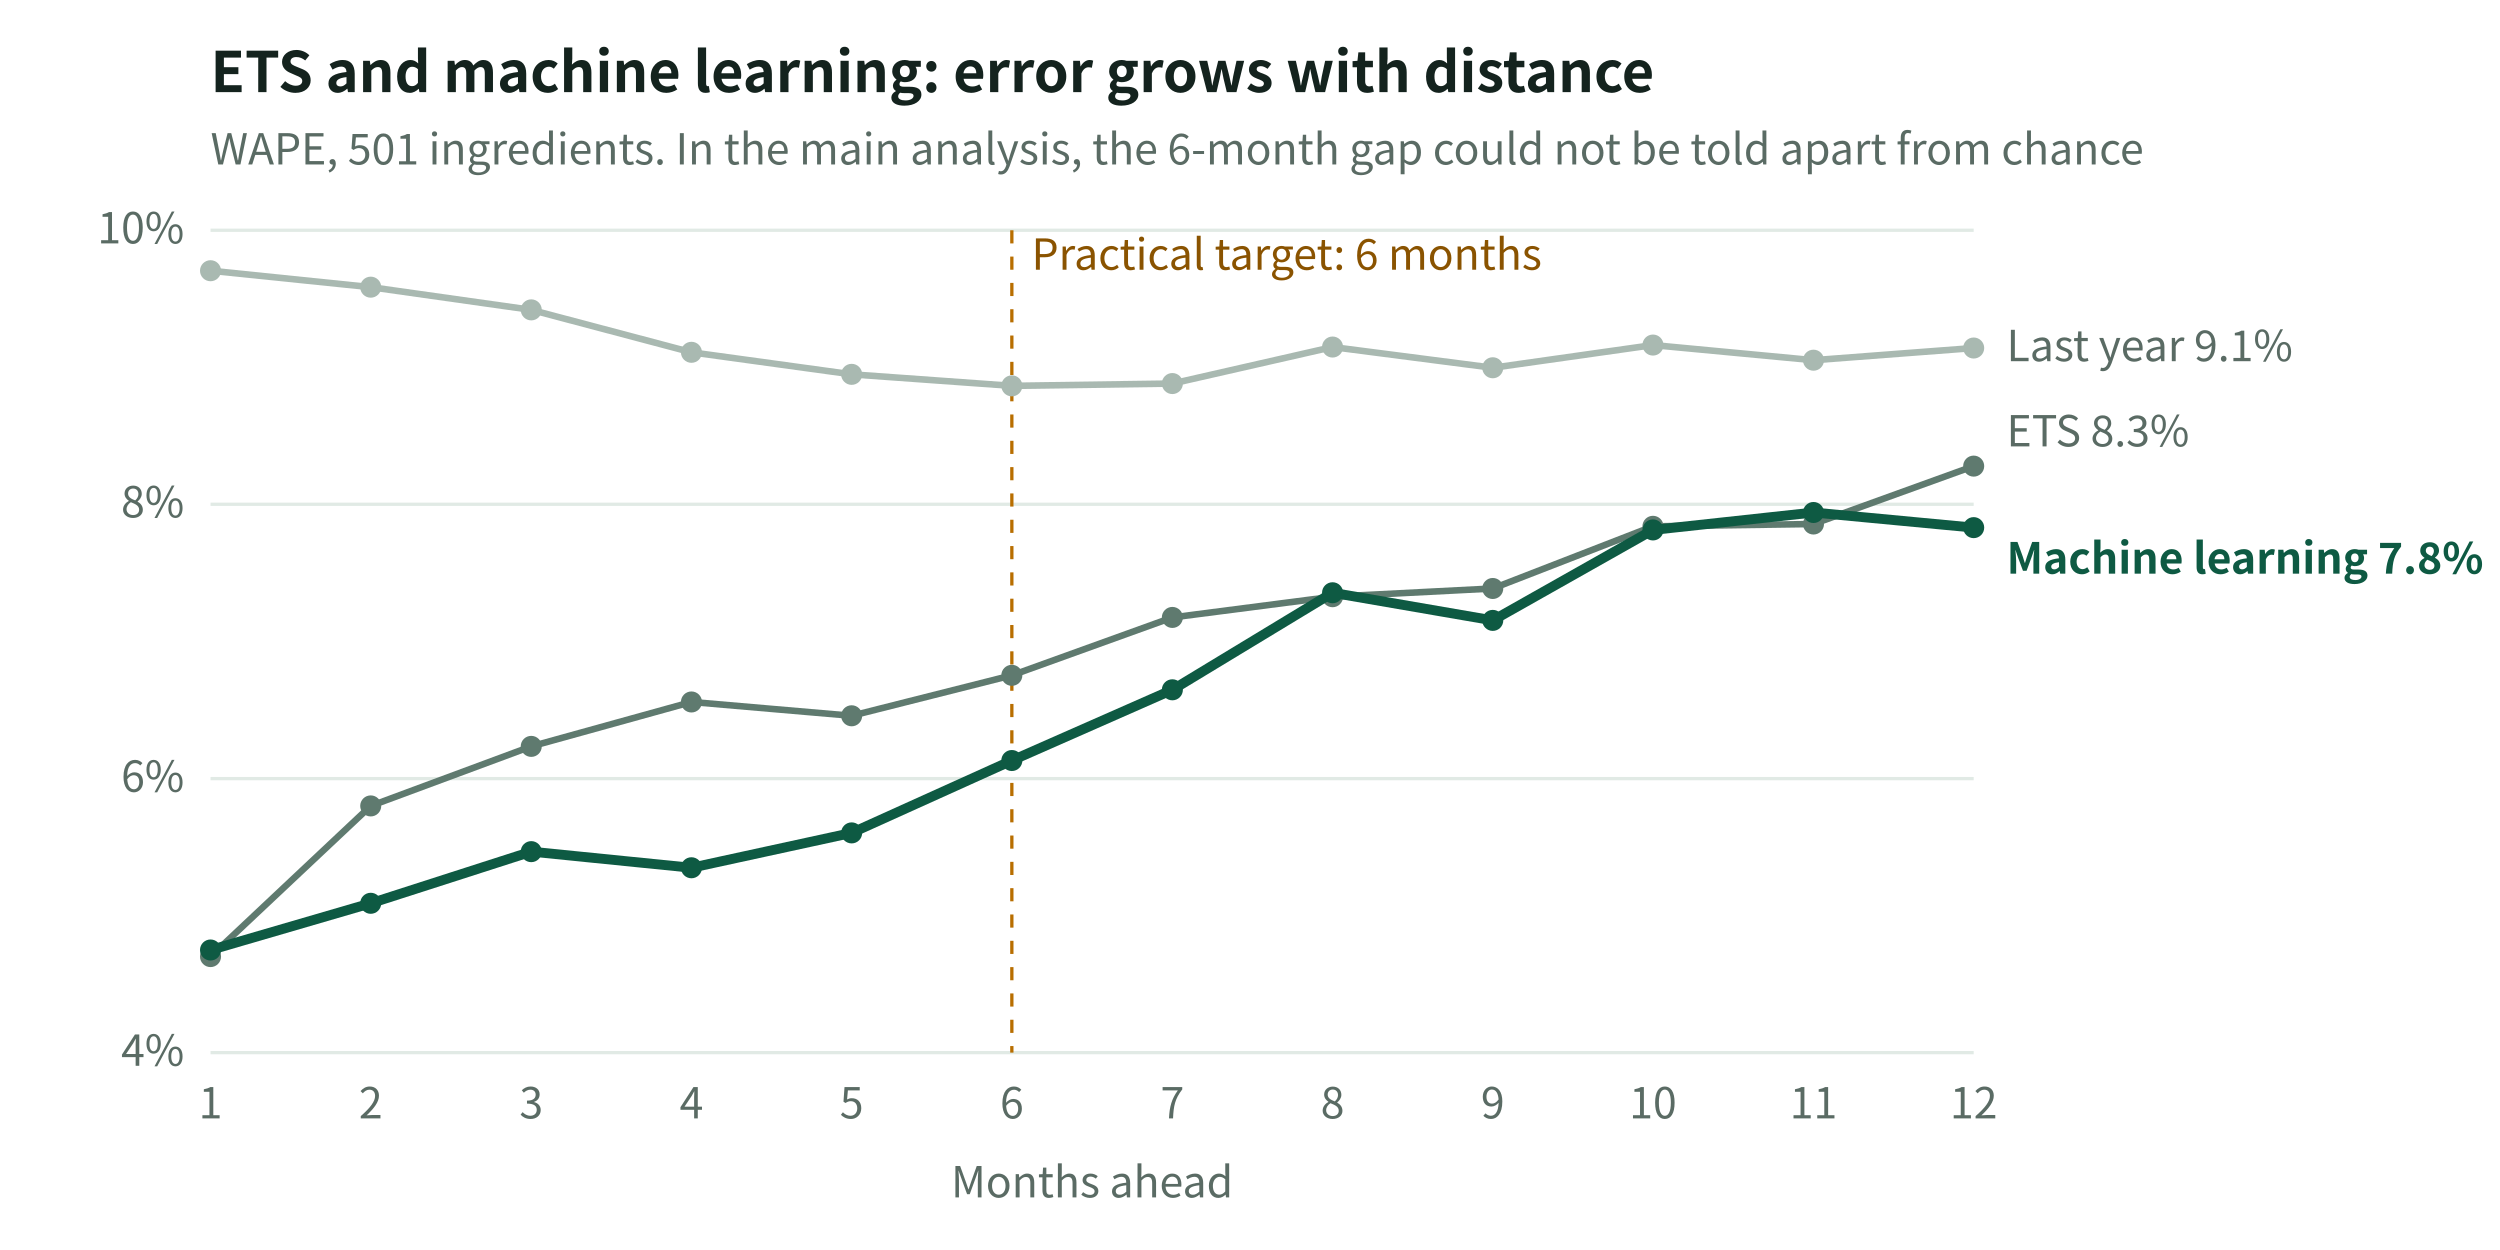
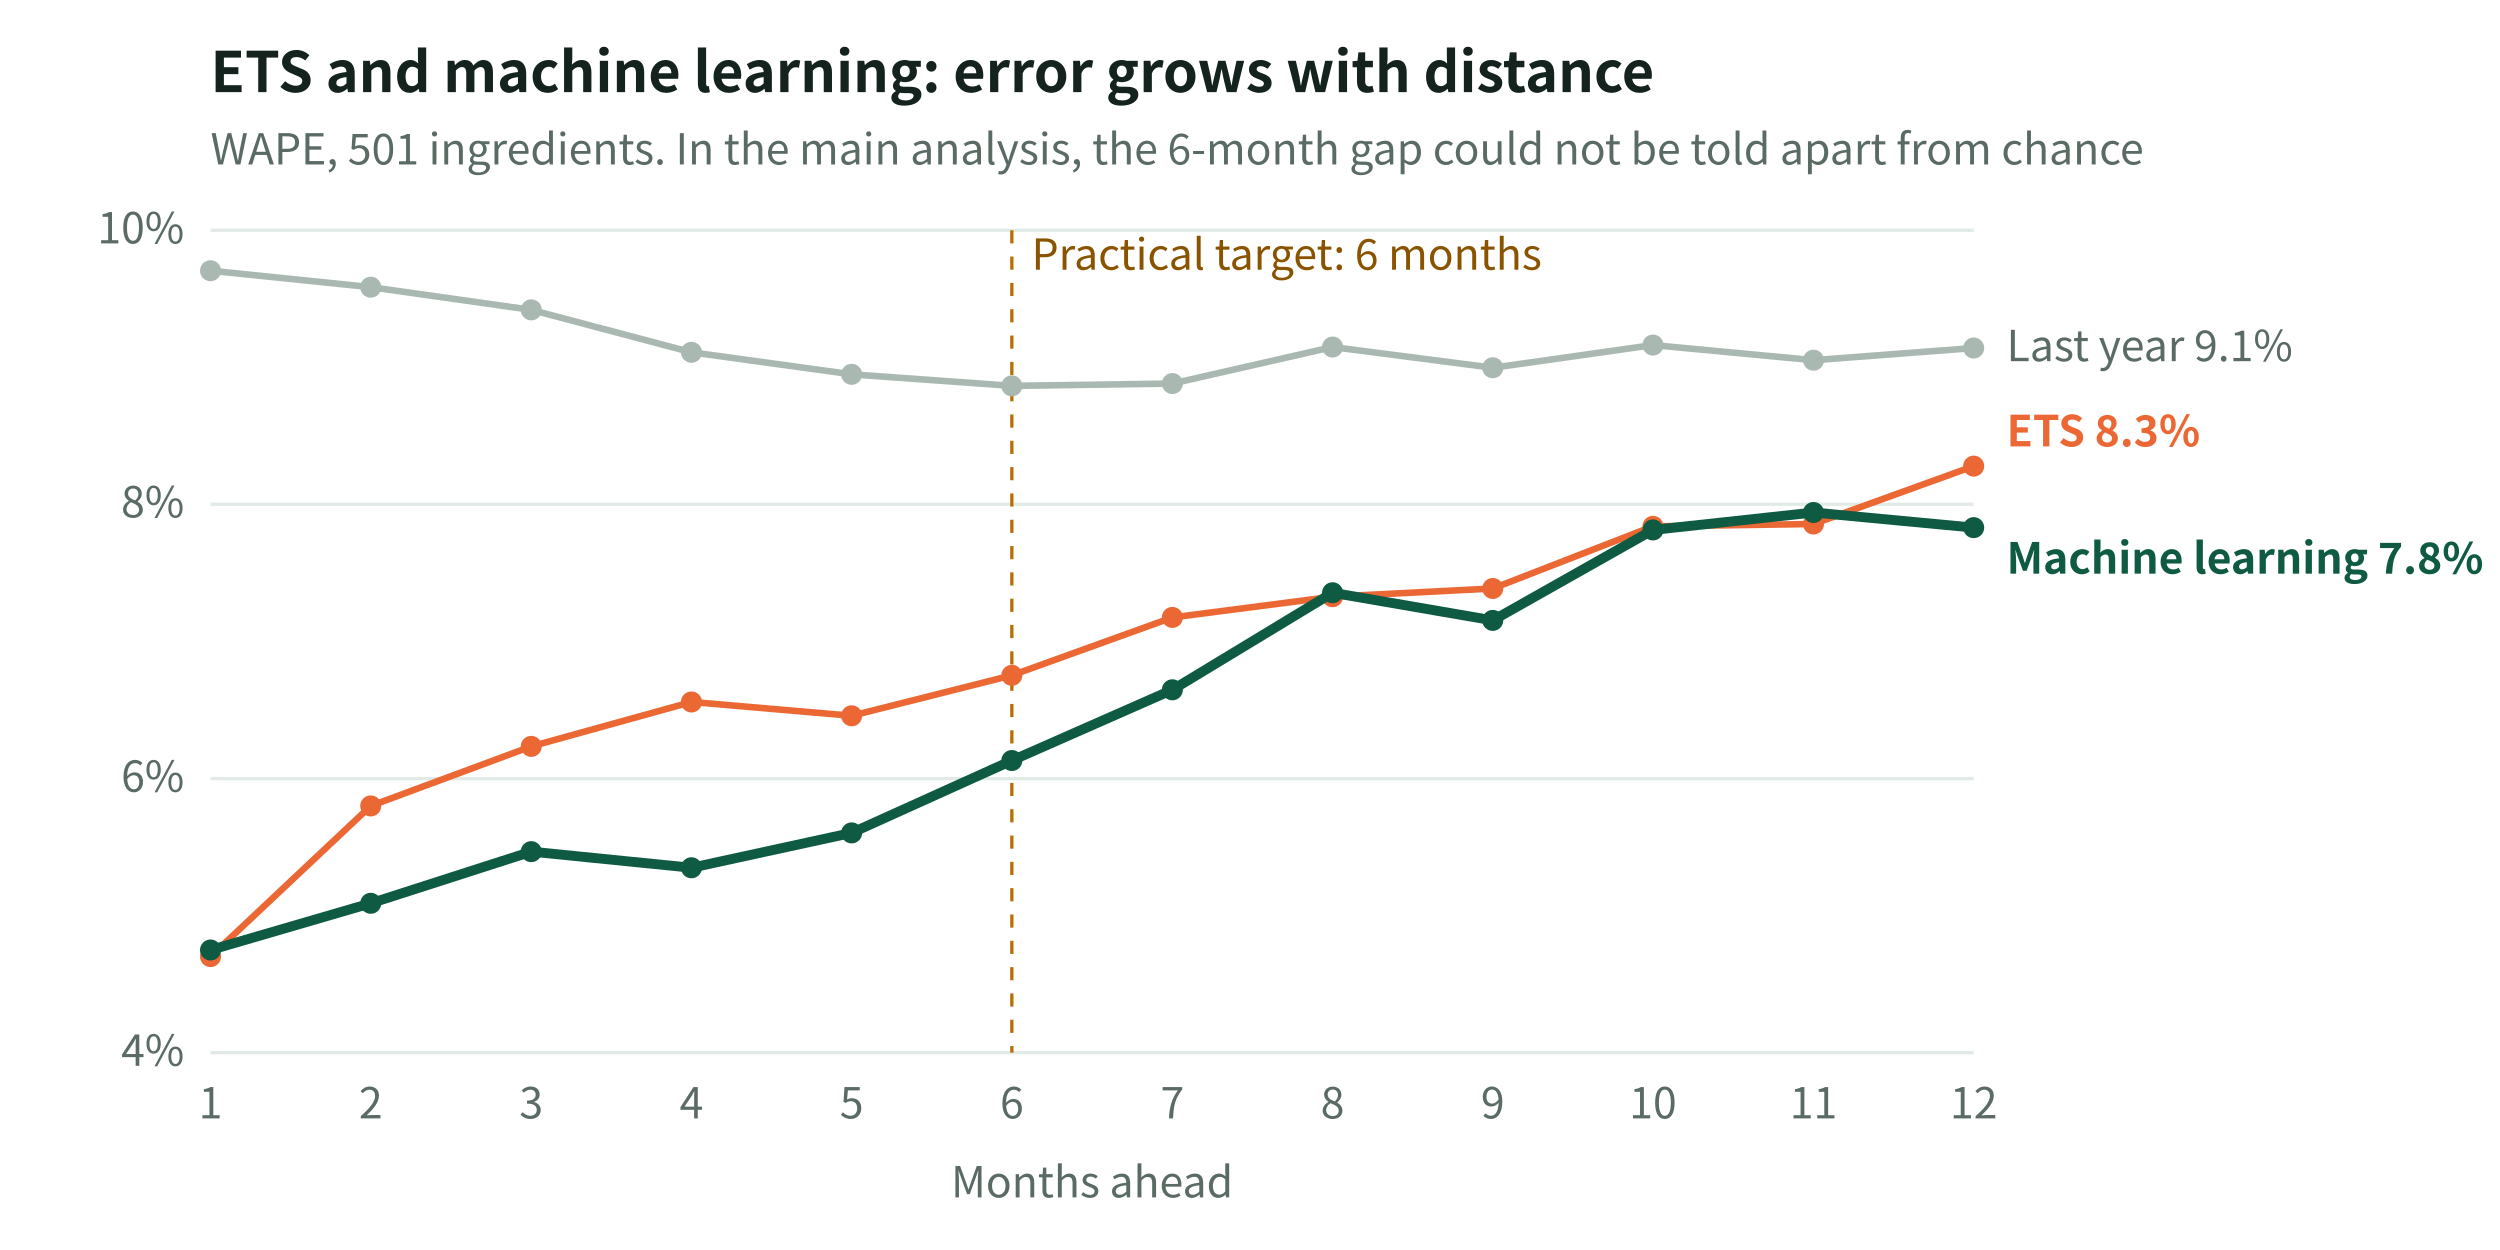
<svg xmlns="http://www.w3.org/2000/svg" viewBox="0 0 760 380" role="img" aria-label="Average error by forecast horizon" font-family="Pretendard, 'Noto Sans CJK KR', sans-serif" font-size="13">
  <rect width="760" height="380" fill="#ffffff" />
  <text x="64" y="28" font-size="17" font-weight="700" fill="#14231E">ETS and machine learning: error grows with distance</text>
  <text x="64" y="50" fill="#5A6B64">WAPE, 501 ingredients. In the main analysis, the 6-month gap could not be told apart from chance</text>
  <line x1="64" x2="600" y1="320.0" y2="320.0" stroke="#E1EAE5" />
  <text x="56" y="324.0" text-anchor="end" fill="#5A6B64">4%</text>
  <line x1="64" x2="600" y1="236.7" y2="236.7" stroke="#E1EAE5" />
  <text x="56" y="240.7" text-anchor="end" fill="#5A6B64">6%</text>
  <line x1="64" x2="600" y1="153.3" y2="153.3" stroke="#E1EAE5" />
  <text x="56" y="157.3" text-anchor="end" fill="#5A6B64">8%</text>
  <line x1="64" x2="600" y1="70.0" y2="70.0" stroke="#E1EAE5" />
  <text x="56" y="74.0" text-anchor="end" fill="#5A6B64">10%</text>
  <text x="64.0" y="340" text-anchor="middle" fill="#5A6B64">1</text>
  <text x="112.7" y="340" text-anchor="middle" fill="#5A6B64">2</text>
  <text x="161.5" y="340" text-anchor="middle" fill="#5A6B64">3</text>
  <text x="210.2" y="340" text-anchor="middle" fill="#5A6B64">4</text>
  <text x="258.9" y="340" text-anchor="middle" fill="#5A6B64">5</text>
  <text x="307.6" y="340" text-anchor="middle" fill="#5A6B64">6</text>
  <text x="356.4" y="340" text-anchor="middle" fill="#5A6B64">7</text>
  <text x="405.1" y="340" text-anchor="middle" fill="#5A6B64">8</text>
  <text x="453.8" y="340" text-anchor="middle" fill="#5A6B64">9</text>
  <text x="502.5" y="340" text-anchor="middle" fill="#5A6B64">10</text>
  <text x="551.3" y="340" text-anchor="middle" fill="#5A6B64">11</text>
  <text x="600.0" y="340" text-anchor="middle" fill="#5A6B64">12</text>
  <text x="332.0" y="364" text-anchor="middle" fill="#5A6B64">Months ahead</text>
  <line x1="307.6" x2="307.6" y1="70" y2="320" stroke="#B86E00" stroke-dasharray="4 4" />
  <text x="313.6" y="82" fill="#8A5300">Practical target: 6 months</text>
  <polyline fill="none" stroke="#A9B9B1" stroke-width="2" points="64.0,82.3 112.7,87.3 161.5,94.2 210.2,107.1 258.9,113.8 307.6,117.3 356.4,116.6 405.1,105.5 453.8,111.8 502.5,104.9 551.3,109.5 600.0,105.8" />
  <circle cx="64.0" cy="82.3" r="3.2" fill="#A9B9B1" />
  <circle cx="112.7" cy="87.3" r="3.2" fill="#A9B9B1" />
  <circle cx="161.5" cy="94.2" r="3.2" fill="#A9B9B1" />
  <circle cx="210.2" cy="107.1" r="3.2" fill="#A9B9B1" />
  <circle cx="258.9" cy="113.8" r="3.2" fill="#A9B9B1" />
  <circle cx="307.6" cy="117.3" r="3.2" fill="#A9B9B1" />
  <circle cx="356.4" cy="116.6" r="3.2" fill="#A9B9B1" />
  <circle cx="405.1" cy="105.5" r="3.2" fill="#A9B9B1" />
  <circle cx="453.8" cy="111.8" r="3.2" fill="#A9B9B1" />
  <circle cx="502.5" cy="104.9" r="3.2" fill="#A9B9B1" />
  <circle cx="551.3" cy="109.5" r="3.2" fill="#A9B9B1" />
  <circle cx="600.0" cy="105.8" r="3.2" fill="#A9B9B1" />
  <text x="610" y="109.8" fill="#5A6B64" font-weight="400">Last year 9.1%</text>
-   <polyline fill="none" stroke="#5F7A6F" stroke-width="2" points="64.0,290.8 112.7,245.0 161.5,226.9 210.2,213.4 258.9,217.6 307.6,205.3 356.4,187.7 405.1,181.4 453.8,178.9 502.5,160.0 551.3,159.3 600.0,141.7" />
-   <circle cx="64.0" cy="290.8" r="3.2" fill="#5F7A6F" />
-   <circle cx="112.7" cy="245.0" r="3.2" fill="#5F7A6F" />
-   <circle cx="161.5" cy="226.9" r="3.2" fill="#5F7A6F" />
-   <circle cx="210.2" cy="213.4" r="3.2" fill="#5F7A6F" />
-   <circle cx="258.9" cy="217.6" r="3.2" fill="#5F7A6F" />
-   <circle cx="307.6" cy="205.3" r="3.2" fill="#5F7A6F" />
-   <circle cx="356.4" cy="187.7" r="3.2" fill="#5F7A6F" />
-   <circle cx="405.1" cy="181.4" r="3.2" fill="#5F7A6F" />
-   <circle cx="453.8" cy="178.9" r="3.2" fill="#5F7A6F" />
-   <circle cx="502.5" cy="160.0" r="3.2" fill="#5F7A6F" />
-   <circle cx="551.3" cy="159.3" r="3.2" fill="#5F7A6F" />
-   <circle cx="600.0" cy="141.7" r="3.2" fill="#5F7A6F" />
-   <text x="610" y="135.7" fill="#5A6B64" font-weight="500">ETS 8.3%</text>
+   <polyline fill="none" stroke="#eb6834" stroke-width="2" points="64.0,290.8 112.7,245.0 161.5,226.9 210.2,213.4 258.9,217.6 307.6,205.3 356.4,187.7 405.1,181.4 453.8,178.9 502.5,160.0 551.3,159.3 600.0,141.7" />
+   <circle cx="64.0" cy="290.8" r="3.2" fill="#eb6834" />
+   <circle cx="112.7" cy="245.0" r="3.2" fill="#eb6834" />
+   <circle cx="161.5" cy="226.9" r="3.2" fill="#eb6834" />
+   <circle cx="210.2" cy="213.4" r="3.2" fill="#eb6834" />
+   <circle cx="258.9" cy="217.6" r="3.2" fill="#eb6834" />
+   <circle cx="307.6" cy="205.3" r="3.2" fill="#eb6834" />
+   <circle cx="356.4" cy="187.7" r="3.2" fill="#eb6834" />
+   <circle cx="405.1" cy="181.4" r="3.2" fill="#eb6834" />
+   <circle cx="453.8" cy="178.9" r="3.2" fill="#eb6834" />
+   <circle cx="502.5" cy="160.0" r="3.2" fill="#eb6834" />
+   <circle cx="551.3" cy="159.3" r="3.2" fill="#eb6834" />
+   <circle cx="600.0" cy="141.7" r="3.2" fill="#eb6834" />
+   <text x="610" y="135.7" fill="#eb6834" font-weight="600">ETS 8.3%</text>
  <polyline fill="none" stroke="#0E5A43" stroke-width="3" points="64.0,288.8 112.7,274.6 161.5,258.9 210.2,263.8 258.9,253.2 307.6,231.2 356.4,209.7 405.1,180.2 453.8,188.6 502.5,161.1 551.3,155.8 600.0,160.4" />
  <circle cx="64.0" cy="288.8" r="3.2" fill="#0E5A43" />
  <circle cx="112.7" cy="274.6" r="3.2" fill="#0E5A43" />
  <circle cx="161.5" cy="258.9" r="3.2" fill="#0E5A43" />
  <circle cx="210.2" cy="263.8" r="3.2" fill="#0E5A43" />
  <circle cx="258.9" cy="253.2" r="3.2" fill="#0E5A43" />
  <circle cx="307.6" cy="231.2" r="3.2" fill="#0E5A43" />
  <circle cx="356.4" cy="209.7" r="3.2" fill="#0E5A43" />
  <circle cx="405.1" cy="180.2" r="3.2" fill="#0E5A43" />
  <circle cx="453.8" cy="188.6" r="3.2" fill="#0E5A43" />
  <circle cx="502.5" cy="161.1" r="3.2" fill="#0E5A43" />
  <circle cx="551.3" cy="155.8" r="3.2" fill="#0E5A43" />
  <circle cx="600.0" cy="160.4" r="3.2" fill="#0E5A43" />
  <text x="610" y="174.4" fill="#0E5A43" font-weight="700">Machine learning 7.8%</text>
</svg>
